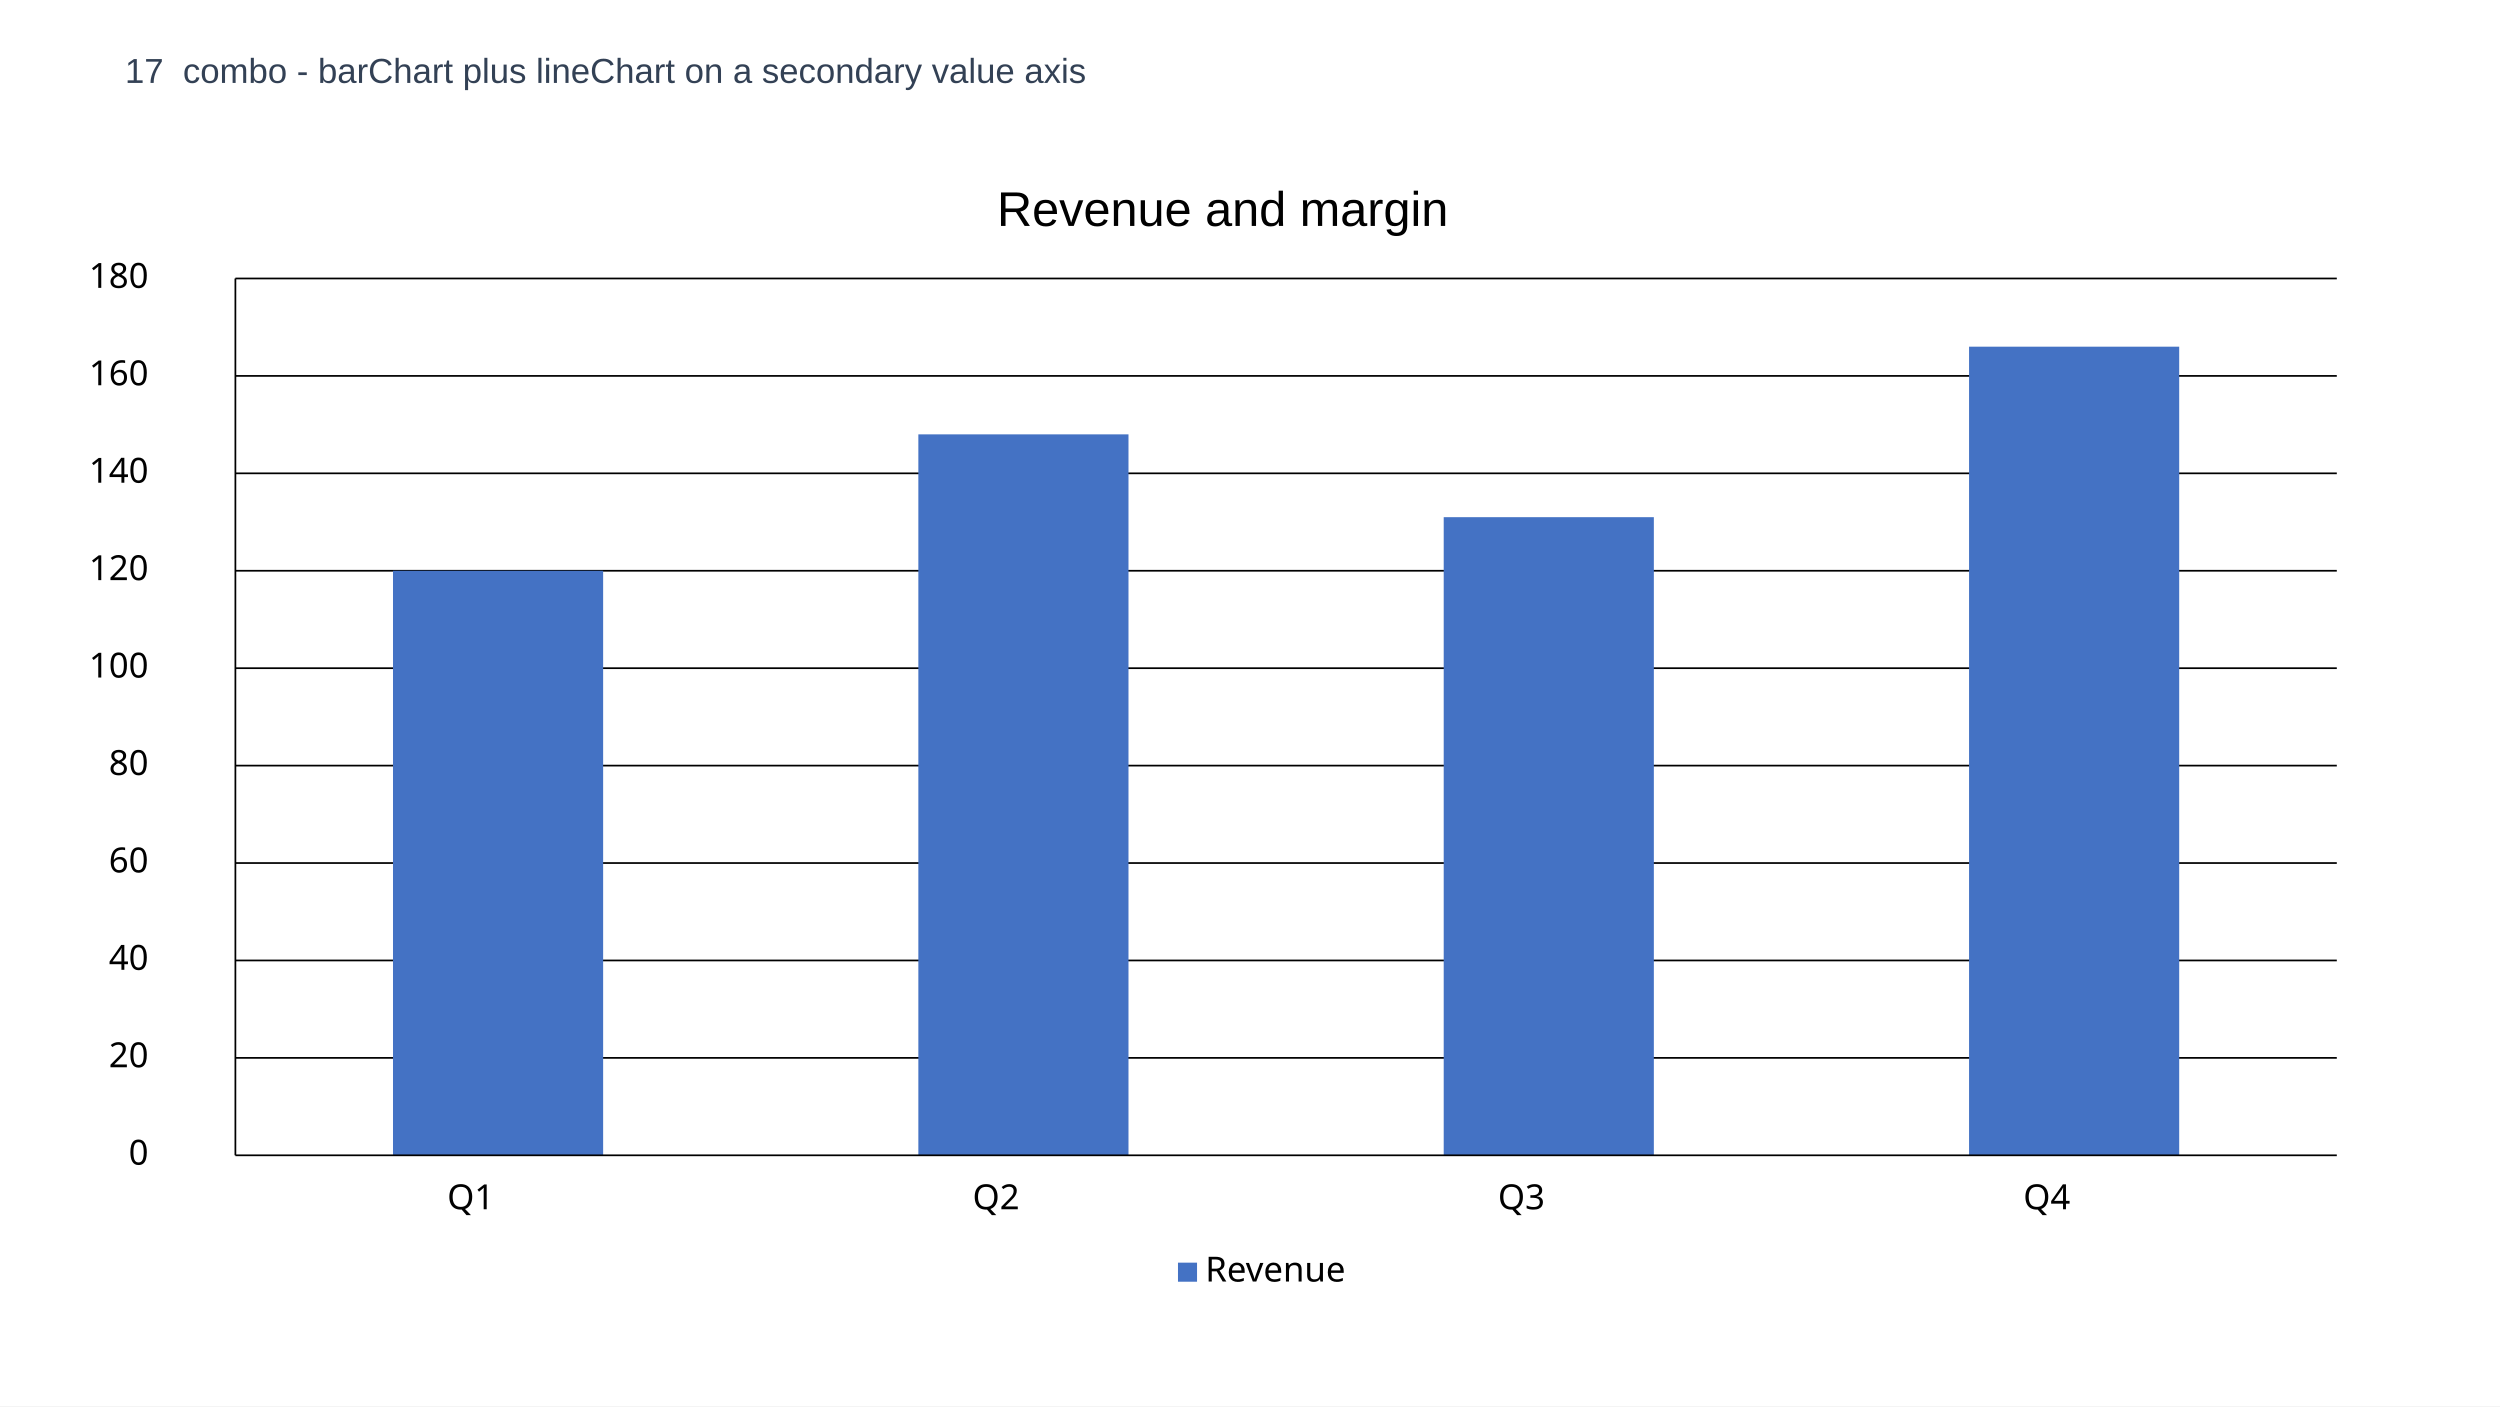
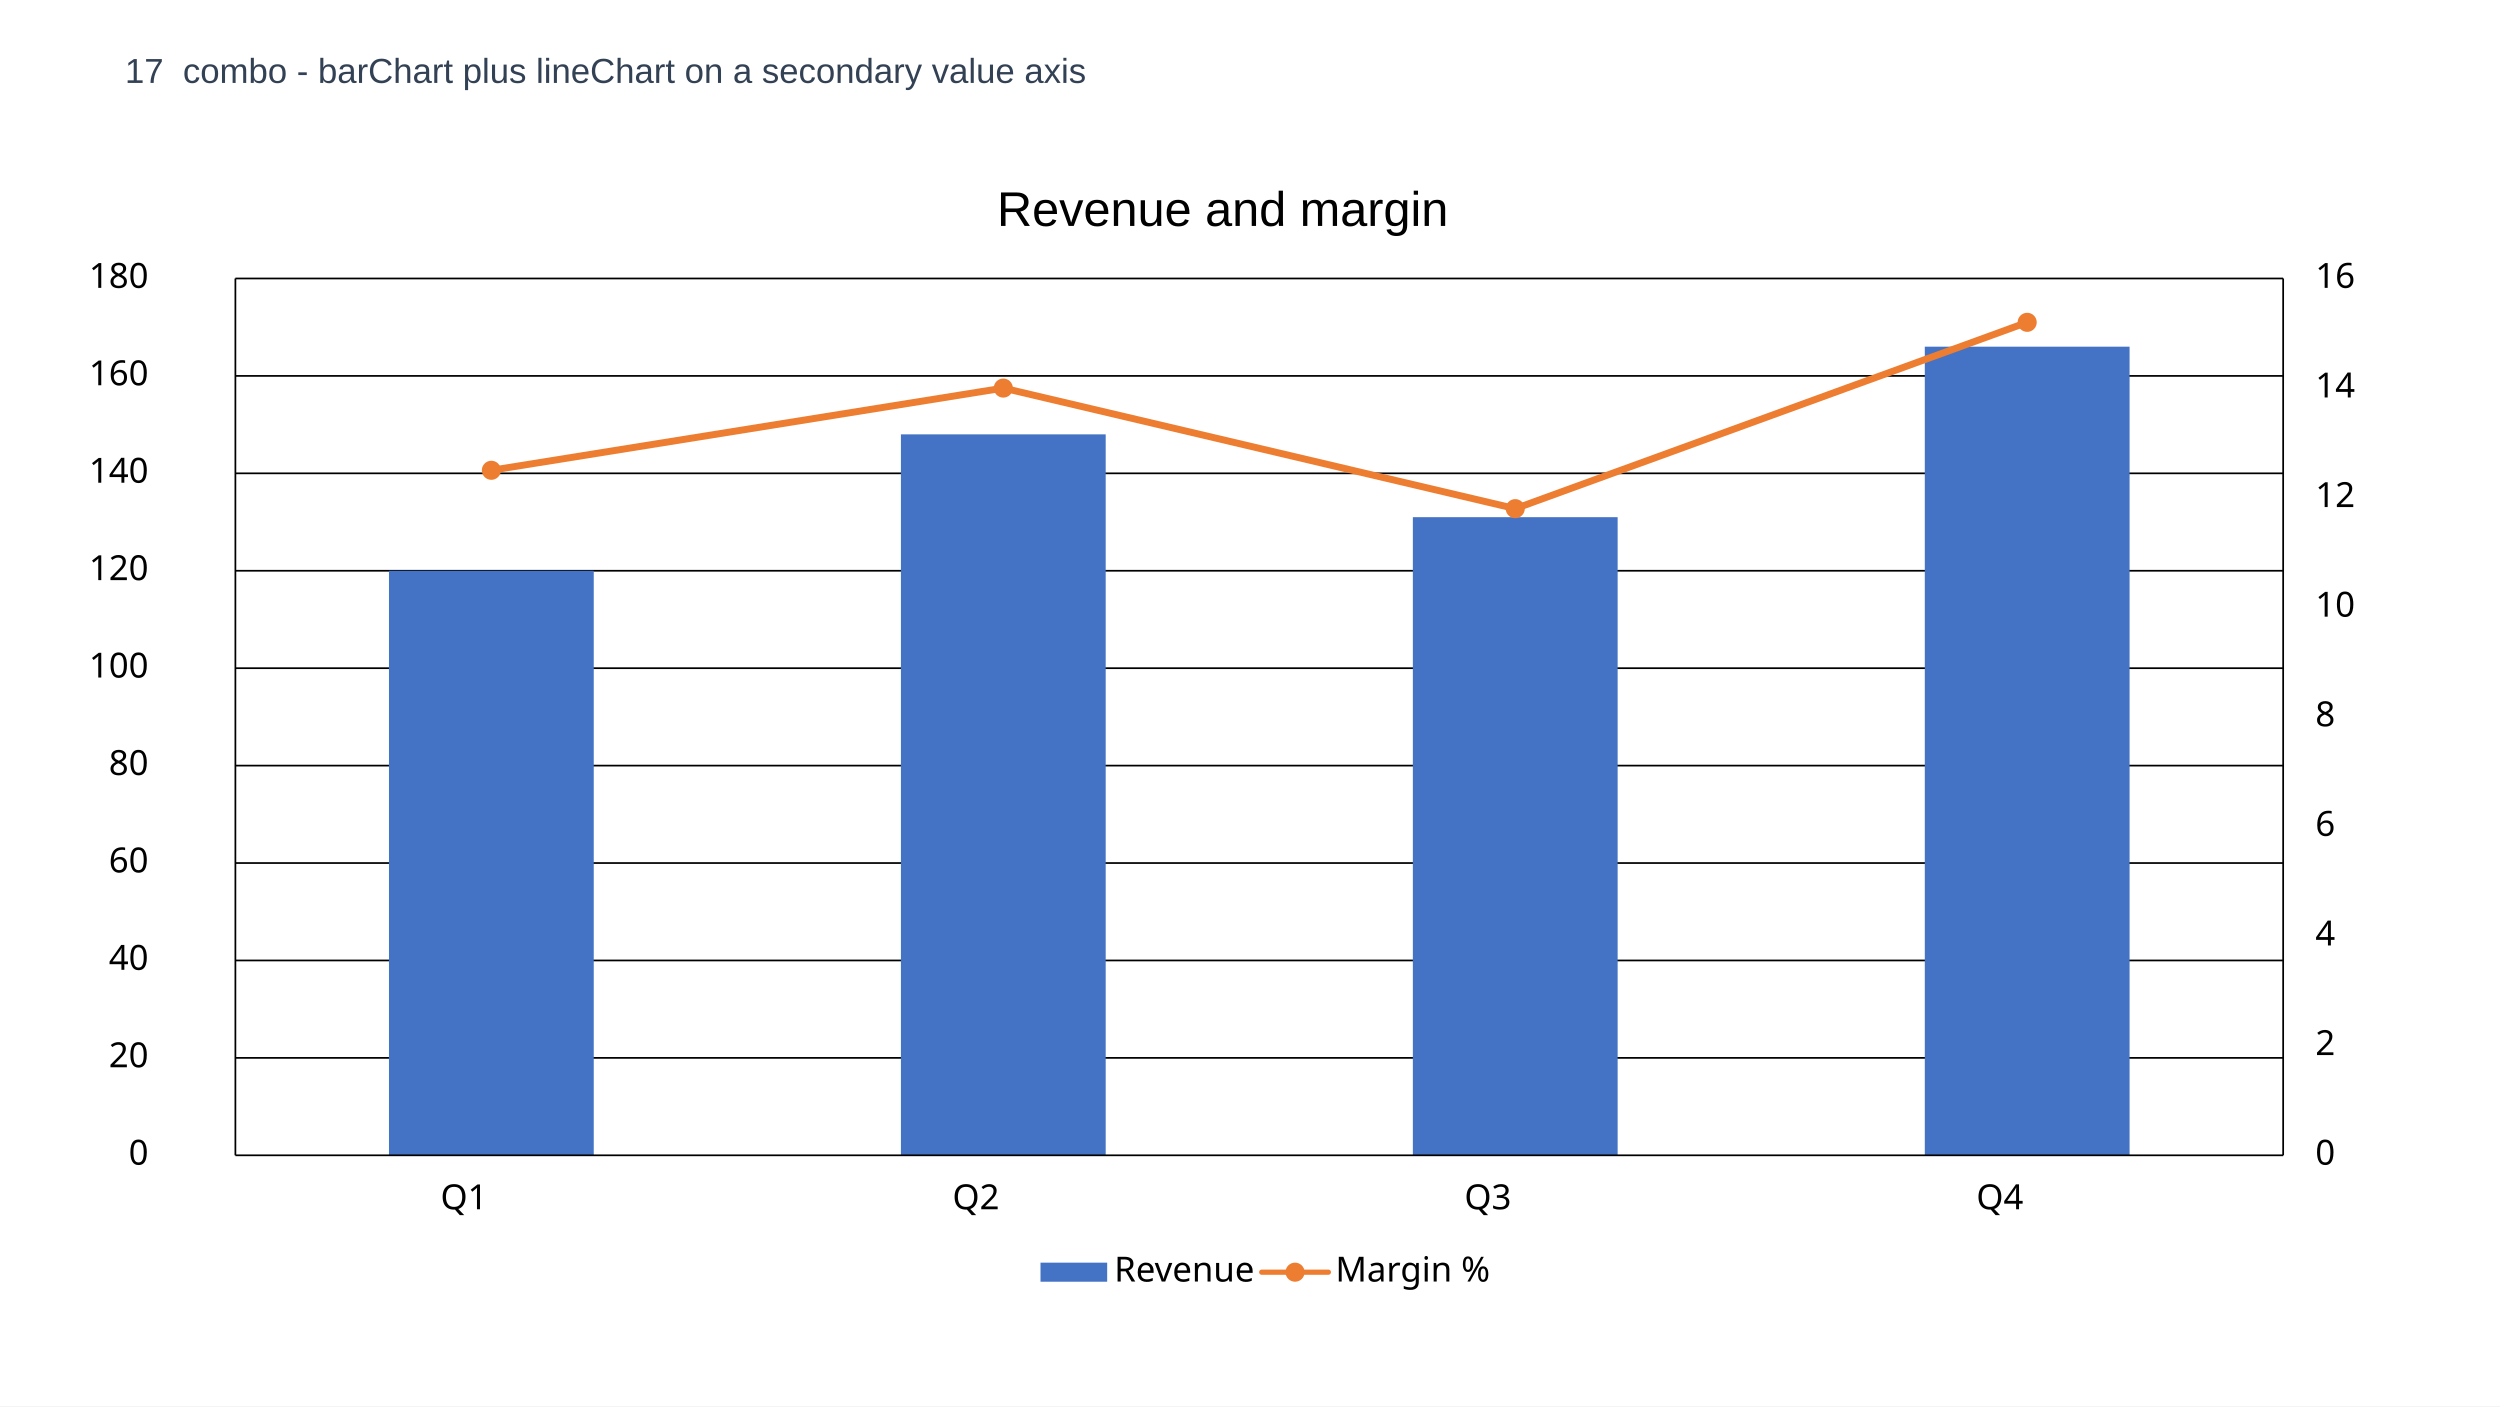
<svg xmlns="http://www.w3.org/2000/svg" viewBox="0 0 960 540" width="960" height="540">
  <rect width="960" height="540" fill="#ffffff" />
  <g role="img" aria-label="Caption" data-pptx-id="272.26" data-pptx-path="0" transform="translate(48, 18.667)">
    <rect fill="none" stroke="none" width="864" height="29.333" />
    <text x="0" y="13.174" xml:space="preserve">
      <tspan x="0" dy="0" text-anchor="start" font-size="13.333" font-family="Arial, Arimo, sans-serif" fill="#334155">17  combo - barChart plus lineChart on a secondary value axis</tspan>
    </text>
  </g>
  <g role="img" aria-label="combo" data-pptx-id="272.116" data-pptx-path="1" transform="translate(48, 61.333) scale(1, 1) translate(0, 0)">
    <g transform="translate(0, 6.981)">
      <rect fill="none" stroke="none" width="864" height="31.281" />
      <text x="0" y="18.444" xml:space="preserve">
        <tspan x="432" dy="0" text-anchor="middle" font-size="18.667" font-family="Arial, Arimo, sans-serif">Revenue and margin</tspan>
      </text>
    </g>
    <g transform="translate(42.39, 344.894)">
-       <line stroke-width="0.667" stroke="#000000" fill="none" x1="0" y1="0" x2="806.943" y2="0" />
+       <line stroke-width="0.667" stroke="#000000" fill="none" x1="0" y1="0" x2="786.342" y2="0" />
    </g>
    <g transform="translate(42.39, 307.483)">
-       <line stroke-width="0.667" stroke="#000000" fill="none" x1="0" y1="0" x2="806.943" y2="0" />
+       <line stroke-width="0.667" stroke="#000000" fill="none" x1="0" y1="0" x2="786.342" y2="0" />
    </g>
    <g transform="translate(42.39, 270.072)">
-       <line stroke-width="0.667" stroke="#000000" fill="none" x1="0" y1="0" x2="806.943" y2="0" />
+       <line stroke-width="0.667" stroke="#000000" fill="none" x1="0" y1="0" x2="786.342" y2="0" />
    </g>
    <g transform="translate(42.39, 232.66)">
-       <line stroke-width="0.667" stroke="#000000" fill="none" x1="0" y1="0" x2="806.943" y2="0" />
+       <line stroke-width="0.667" stroke="#000000" fill="none" x1="0" y1="0" x2="786.342" y2="0" />
    </g>
    <g transform="translate(42.39, 195.249)">
-       <line stroke-width="0.667" stroke="#000000" fill="none" x1="0" y1="0" x2="806.943" y2="0" />
+       <line stroke-width="0.667" stroke="#000000" fill="none" x1="0" y1="0" x2="786.342" y2="0" />
    </g>
    <g transform="translate(42.39, 157.838)">
-       <line stroke-width="0.667" stroke="#000000" fill="none" x1="0" y1="0" x2="806.943" y2="0" />
+       <line stroke-width="0.667" stroke="#000000" fill="none" x1="0" y1="0" x2="786.342" y2="0" />
    </g>
    <g transform="translate(42.39, 120.427)">
-       <line stroke-width="0.667" stroke="#000000" fill="none" x1="0" y1="0" x2="806.943" y2="0" />
+       <line stroke-width="0.667" stroke="#000000" fill="none" x1="0" y1="0" x2="786.342" y2="0" />
    </g>
    <g transform="translate(42.39, 83.015)">
-       <line stroke-width="0.667" stroke="#000000" fill="none" x1="0" y1="0" x2="806.943" y2="0" />
+       <line stroke-width="0.667" stroke="#000000" fill="none" x1="0" y1="0" x2="786.342" y2="0" />
    </g>
    <g transform="translate(42.39, 45.604)">
-       <line stroke-width="0.667" stroke="#000000" fill="none" x1="0" y1="0" x2="806.943" y2="0" />
-     </g>
-     <g transform="translate(102.911, 157.838)">
-       <rect fill="#4472c4" stroke="none" width="80.694" height="224.467" />
-     </g>
-     <g transform="translate(304.647, 105.462)">
-       <rect fill="#4472c4" stroke="none" width="80.694" height="276.843" />
-     </g>
-     <g transform="translate(506.383, 137.262)">
-       <rect fill="#4472c4" stroke="none" width="80.694" height="245.044" />
-     </g>
-     <g transform="translate(708.118, 71.792)">
-       <rect fill="#4472c4" stroke="none" width="80.694" height="310.513" />
+       <line stroke-width="0.667" stroke="#000000" fill="none" x1="0" y1="0" x2="786.342" y2="0" />
+     </g>
+     <g transform="translate(101.366, 157.838)">
+       <rect fill="#4472c4" stroke="none" width="78.634" height="224.467" />
+     </g>
+     <g transform="translate(297.951, 105.462)">
+       <rect fill="#4472c4" stroke="none" width="78.634" height="276.843" />
+     </g>
+     <g transform="translate(494.537, 137.262)">
+       <rect fill="#4472c4" stroke="none" width="78.634" height="245.044" />
+     </g>
+     <g transform="translate(691.122, 71.792)">
+       <rect fill="#4472c4" stroke="none" width="78.634" height="310.513" />
+     </g>
+     <g transform="translate(140.683, 62.439)">
+       <path fill="none" stroke-width="2" stroke="#ed7d31" stroke-linecap="round" d="M 0 42.614 L 147.439 18.939 L 294.878 53.662 L 442.317 0" transform="scale(1.333333, 1.333333)" />
+     </g>
+     <g transform="translate(137.35, 115.924)">
+       <ellipse fill="#ed7d31" stroke-width="0.667" stroke="#ed7d31" cx="3.333" cy="3.333" rx="3.333" ry="3.333" />
+     </g>
+     <g transform="translate(333.935, 84.358)">
+       <ellipse fill="#ed7d31" stroke-width="0.667" stroke="#ed7d31" cx="3.333" cy="3.333" rx="3.333" ry="3.333" />
+     </g>
+     <g transform="translate(530.521, 130.655)">
+       <ellipse fill="#ed7d31" stroke-width="0.667" stroke="#ed7d31" cx="3.333" cy="3.333" rx="3.333" ry="3.333" />
+     </g>
+     <g transform="translate(727.106, 59.106)">
+       <ellipse fill="#ed7d31" stroke-width="0.667" stroke="#ed7d31" cx="3.333" cy="3.333" rx="3.333" ry="3.333" />
    </g>
    <g transform="translate(42.39, 45.604)">
      <line stroke-width="0.667" stroke="#000000" fill="none" x1="0" y1="0" x2="0" y2="336.701" />
    </g>
    <g transform="translate(42.39, 382.305)">
-       <line stroke-width="0.667" stroke="#000000" fill="none" x1="0" y1="0" x2="806.943" y2="0" />
+       <line stroke-width="0.667" stroke="#000000" fill="none" x1="0" y1="0" x2="786.342" y2="0" />
+     </g>
+     <g transform="translate(828.732, 45.604)">
+       <line stroke-width="0.667" stroke="#000000" fill="none" x1="0" y1="0" x2="0" y2="336.701" />
    </g>
    <g transform="translate(0, 373.662)">
      <rect fill="none" stroke="none" width="30.034" height="24.414" />
      <text x="0" y="12.243" xml:space="preserve">
        <tspan x="30.034" dy="0" text-anchor="end" font-size="13.333" font-family="Aptos, Carlito, sans-serif" fill="#000000">0</tspan>
      </text>
    </g>
    <g transform="translate(0, 336.25)">
      <rect fill="none" stroke="none" width="30.034" height="24.414" />
      <text x="0" y="12.243" xml:space="preserve">
        <tspan x="30.034" dy="0" text-anchor="end" font-size="13.333" font-family="Aptos, Carlito, sans-serif" fill="#000000">20</tspan>
      </text>
    </g>
    <g transform="translate(0, 298.839)">
      <rect fill="none" stroke="none" width="30.034" height="24.414" />
      <text x="0" y="12.243" xml:space="preserve">
        <tspan x="30.034" dy="0" text-anchor="end" font-size="13.333" font-family="Aptos, Carlito, sans-serif" fill="#000000">40</tspan>
      </text>
    </g>
    <g transform="translate(0, 261.428)">
      <rect fill="none" stroke="none" width="30.034" height="24.414" />
      <text x="0" y="12.243" xml:space="preserve">
        <tspan x="30.034" dy="0" text-anchor="end" font-size="13.333" font-family="Aptos, Carlito, sans-serif" fill="#000000">60</tspan>
      </text>
    </g>
    <g transform="translate(0, 224.017)">
      <rect fill="none" stroke="none" width="30.034" height="24.414" />
      <text x="0" y="12.243" xml:space="preserve">
        <tspan x="30.034" dy="0" text-anchor="end" font-size="13.333" font-family="Aptos, Carlito, sans-serif" fill="#000000">80</tspan>
      </text>
    </g>
    <g transform="translate(0, 186.606)">
      <rect fill="none" stroke="none" width="30.034" height="24.414" />
      <text x="0" y="12.243" xml:space="preserve">
        <tspan x="30.034" dy="0" text-anchor="end" font-size="13.333" font-family="Aptos, Carlito, sans-serif" fill="#000000">100</tspan>
      </text>
    </g>
    <g transform="translate(0, 149.194)">
      <rect fill="none" stroke="none" width="30.034" height="24.414" />
      <text x="0" y="12.243" xml:space="preserve">
        <tspan x="30.034" dy="0" text-anchor="end" font-size="13.333" font-family="Aptos, Carlito, sans-serif" fill="#000000">120</tspan>
      </text>
    </g>
    <g transform="translate(0, 111.783)">
      <rect fill="none" stroke="none" width="30.034" height="24.414" />
      <text x="0" y="12.243" xml:space="preserve">
        <tspan x="30.034" dy="0" text-anchor="end" font-size="13.333" font-family="Aptos, Carlito, sans-serif" fill="#000000">140</tspan>
      </text>
    </g>
    <g transform="translate(0, 74.372)">
      <rect fill="none" stroke="none" width="30.034" height="24.414" />
      <text x="0" y="12.243" xml:space="preserve">
        <tspan x="30.034" dy="0" text-anchor="end" font-size="13.333" font-family="Aptos, Carlito, sans-serif" fill="#000000">160</tspan>
      </text>
    </g>
    <g transform="translate(0, 36.961)">
      <rect fill="none" stroke="none" width="30.034" height="24.414" />
      <text x="0" y="12.243" xml:space="preserve">
        <tspan x="30.034" dy="0" text-anchor="end" font-size="13.333" font-family="Aptos, Carlito, sans-serif" fill="#000000">180</tspan>
      </text>
    </g>
    <g transform="translate(42.39, 390.781)">
-       <rect fill="none" stroke="none" width="201.736" height="24.414" />
-       <text x="0" y="12.243" xml:space="preserve">
-         <tspan x="100.868" dy="0" text-anchor="middle" font-size="13.333" font-family="Aptos, Carlito, sans-serif" fill="#000000">Q1</tspan>
-       </text>
-     </g>
-     <g transform="translate(244.126, 390.781)">
-       <rect fill="none" stroke="none" width="201.736" height="24.414" />
-       <text x="0" y="12.243" xml:space="preserve">
-         <tspan x="100.868" dy="0" text-anchor="middle" font-size="13.333" font-family="Aptos, Carlito, sans-serif" fill="#000000">Q2</tspan>
-       </text>
-     </g>
-     <g transform="translate(445.862, 390.781)">
-       <rect fill="none" stroke="none" width="201.736" height="24.414" />
-       <text x="0" y="12.243" xml:space="preserve">
-         <tspan x="100.868" dy="0" text-anchor="middle" font-size="13.333" font-family="Aptos, Carlito, sans-serif" fill="#000000">Q3</tspan>
-       </text>
-     </g>
-     <g transform="translate(647.598, 390.781)">
-       <rect fill="none" stroke="none" width="201.736" height="24.414" />
-       <text x="0" y="12.243" xml:space="preserve">
-         <tspan x="100.868" dy="0" text-anchor="middle" font-size="13.333" font-family="Aptos, Carlito, sans-serif" fill="#000000">Q4</tspan>
-       </text>
-     </g>
-     <g transform="translate(404.343, 423.527)">
-       <rect fill="#4472c4" stroke="none" width="7.32" height="7.32" />
-     </g>
-     <g transform="translate(414.823, 418.543)">
+       <rect fill="none" stroke="none" width="196.585" height="24.414" />
+       <text x="0" y="12.243" xml:space="preserve">
+         <tspan x="98.293" dy="0" text-anchor="middle" font-size="13.333" font-family="Aptos, Carlito, sans-serif" fill="#000000">Q1</tspan>
+       </text>
+     </g>
+     <g transform="translate(238.976, 390.781)">
+       <rect fill="none" stroke="none" width="196.585" height="24.414" />
+       <text x="0" y="12.243" xml:space="preserve">
+         <tspan x="98.293" dy="0" text-anchor="middle" font-size="13.333" font-family="Aptos, Carlito, sans-serif" fill="#000000">Q2</tspan>
+       </text>
+     </g>
+     <g transform="translate(435.561, 390.781)">
+       <rect fill="none" stroke="none" width="196.585" height="24.414" />
+       <text x="0" y="12.243" xml:space="preserve">
+         <tspan x="98.293" dy="0" text-anchor="middle" font-size="13.333" font-family="Aptos, Carlito, sans-serif" fill="#000000">Q3</tspan>
+       </text>
+     </g>
+     <g transform="translate(632.147, 390.781)">
+       <rect fill="none" stroke="none" width="196.585" height="24.414" />
+       <text x="0" y="12.243" xml:space="preserve">
+         <tspan x="98.293" dy="0" text-anchor="middle" font-size="13.333" font-family="Aptos, Carlito, sans-serif" fill="#000000">Q4</tspan>
+       </text>
+     </g>
+     <g transform="translate(841.089, 373.662)">
+       <rect fill="none" stroke="none" width="22.911" height="24.414" />
+       <text x="0" y="12.243" xml:space="preserve">
+         <tspan x="0" dy="0" text-anchor="start" font-size="13.333" font-family="Aptos, Carlito, sans-serif" fill="#000000">0</tspan>
+       </text>
+     </g>
+     <g transform="translate(841.089, 331.574)">
+       <rect fill="none" stroke="none" width="22.911" height="24.414" />
+       <text x="0" y="12.243" xml:space="preserve">
+         <tspan x="0" dy="0" text-anchor="start" font-size="13.333" font-family="Aptos, Carlito, sans-serif" fill="#000000">2</tspan>
+       </text>
+     </g>
+     <g transform="translate(841.089, 289.486)">
+       <rect fill="none" stroke="none" width="22.911" height="24.414" />
+       <text x="0" y="12.243" xml:space="preserve">
+         <tspan x="0" dy="0" text-anchor="start" font-size="13.333" font-family="Aptos, Carlito, sans-serif" fill="#000000">4</tspan>
+       </text>
+     </g>
+     <g transform="translate(841.089, 247.399)">
+       <rect fill="none" stroke="none" width="22.911" height="24.414" />
+       <text x="0" y="12.243" xml:space="preserve">
+         <tspan x="0" dy="0" text-anchor="start" font-size="13.333" font-family="Aptos, Carlito, sans-serif" fill="#000000">6</tspan>
+       </text>
+     </g>
+     <g transform="translate(841.089, 205.311)">
+       <rect fill="none" stroke="none" width="22.911" height="24.414" />
+       <text x="0" y="12.243" xml:space="preserve">
+         <tspan x="0" dy="0" text-anchor="start" font-size="13.333" font-family="Aptos, Carlito, sans-serif" fill="#000000">8</tspan>
+       </text>
+     </g>
+     <g transform="translate(841.089, 163.224)">
+       <rect fill="none" stroke="none" width="22.911" height="24.414" />
+       <text x="0" y="12.243" xml:space="preserve">
+         <tspan x="0" dy="0" text-anchor="start" font-size="13.333" font-family="Aptos, Carlito, sans-serif" fill="#000000">10</tspan>
+       </text>
+     </g>
+     <g transform="translate(841.089, 121.136)">
+       <rect fill="none" stroke="none" width="22.911" height="24.414" />
+       <text x="0" y="12.243" xml:space="preserve">
+         <tspan x="0" dy="0" text-anchor="start" font-size="13.333" font-family="Aptos, Carlito, sans-serif" fill="#000000">12</tspan>
+       </text>
+     </g>
+     <g transform="translate(841.089, 79.048)">
+       <rect fill="none" stroke="none" width="22.911" height="24.414" />
+       <text x="0" y="12.243" xml:space="preserve">
+         <tspan x="0" dy="0" text-anchor="start" font-size="13.333" font-family="Aptos, Carlito, sans-serif" fill="#000000">14</tspan>
+       </text>
+     </g>
+     <g transform="translate(841.089, 36.961)">
+       <rect fill="none" stroke="none" width="22.911" height="24.414" />
+       <text x="0" y="12.243" xml:space="preserve">
+         <tspan x="0" dy="0" text-anchor="start" font-size="13.333" font-family="Aptos, Carlito, sans-serif" fill="#000000">16</tspan>
+       </text>
+     </g>
+     <g transform="translate(351.553, 423.527)">
+       <rect fill="#4472c4" stroke="none" width="25.6" height="7.32" />
+     </g>
+     <g transform="translate(379.853, 418.543)">
      <rect fill="none" stroke="none" width="63.314" height="24.414" />
      <text x="0" y="12.243" xml:space="preserve">
        <tspan x="0" dy="0" text-anchor="start" font-size="13.333" font-family="Aptos, Carlito, sans-serif" fill="#000000">Revenue</tspan>
+       </text>
+     </g>
+     <g transform="translate(436.5, 427.187)">
+       <line stroke-width="2" stroke="#ed7d31" stroke-linecap="round" fill="none" x1="0" y1="0" x2="25.6" y2="0" />
+     </g>
+     <g transform="translate(445.967, 423.853)">
+       <ellipse fill="#ed7d31" stroke-width="0.667" stroke="#ed7d31" cx="3.333" cy="3.333" rx="3.333" ry="3.333" />
+     </g>
+     <g transform="translate(464.8, 418.543)">
+       <rect fill="none" stroke="none" width="66.126" height="24.414" />
+       <text x="0" y="12.243" xml:space="preserve">
+         <tspan x="0" dy="0" text-anchor="start" font-size="13.333" font-family="Aptos, Carlito, sans-serif" fill="#000000">Margin %</tspan>
      </text>
    </g>
  </g>
</svg>
